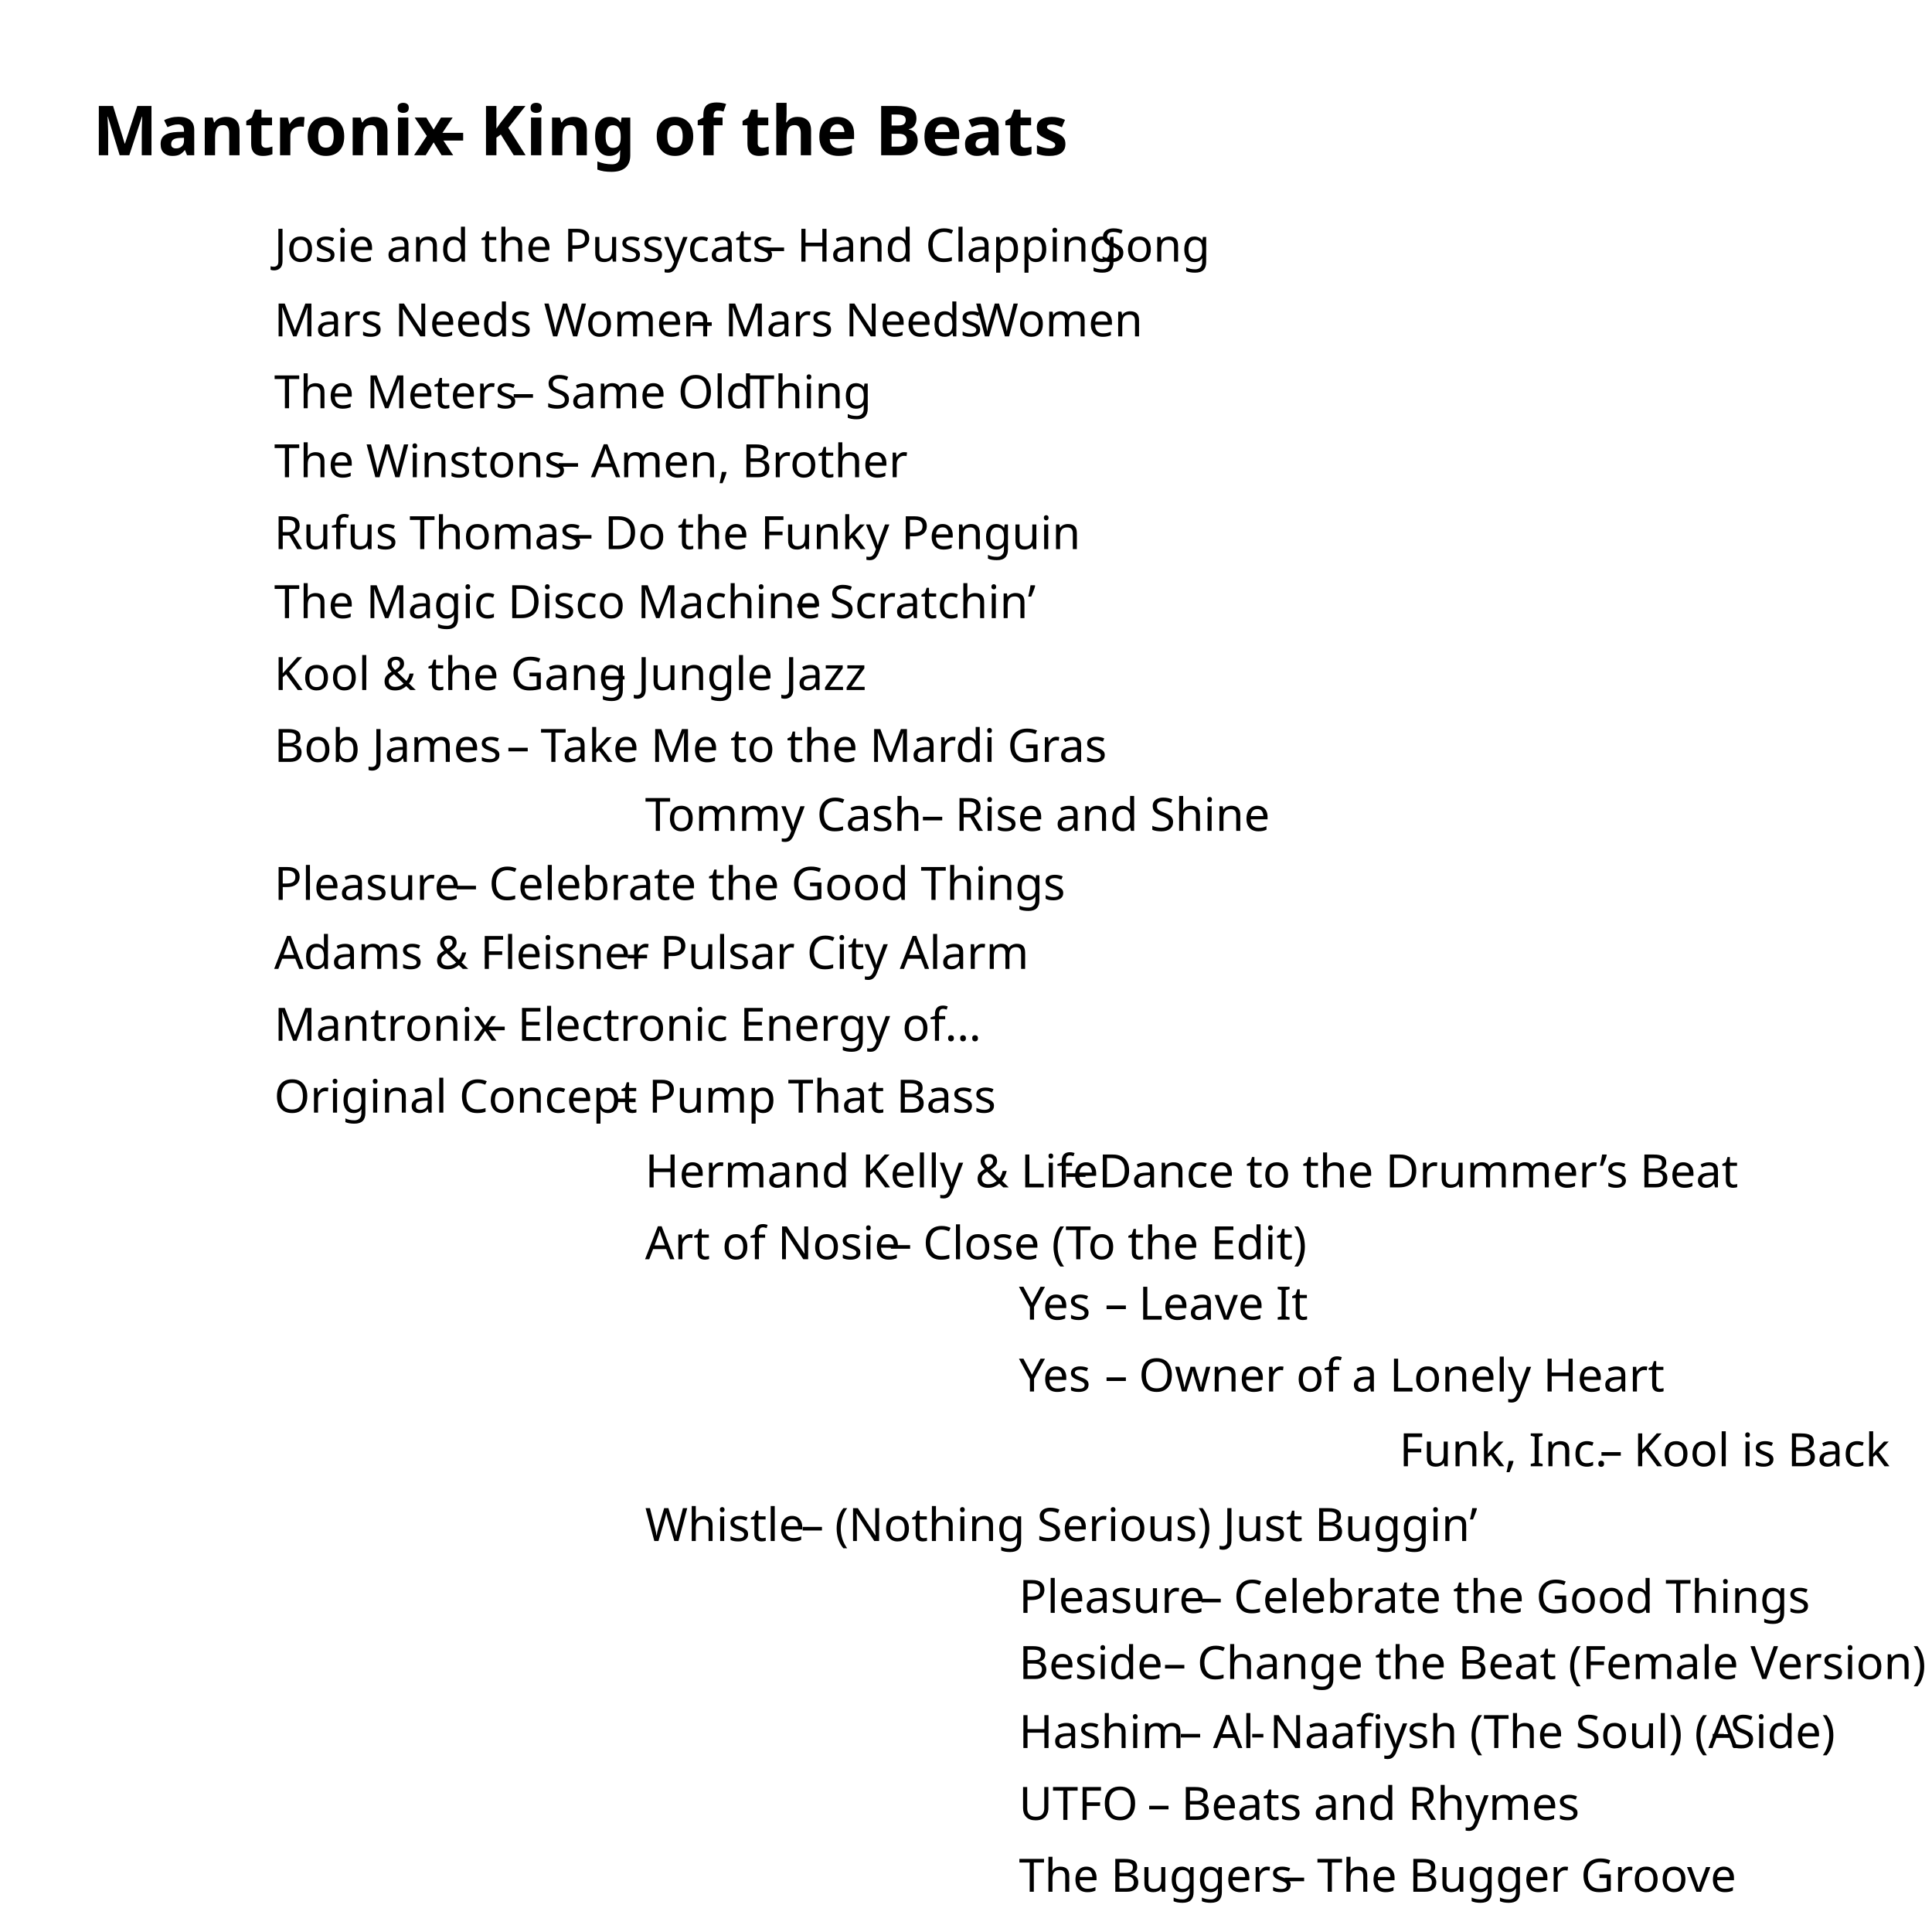
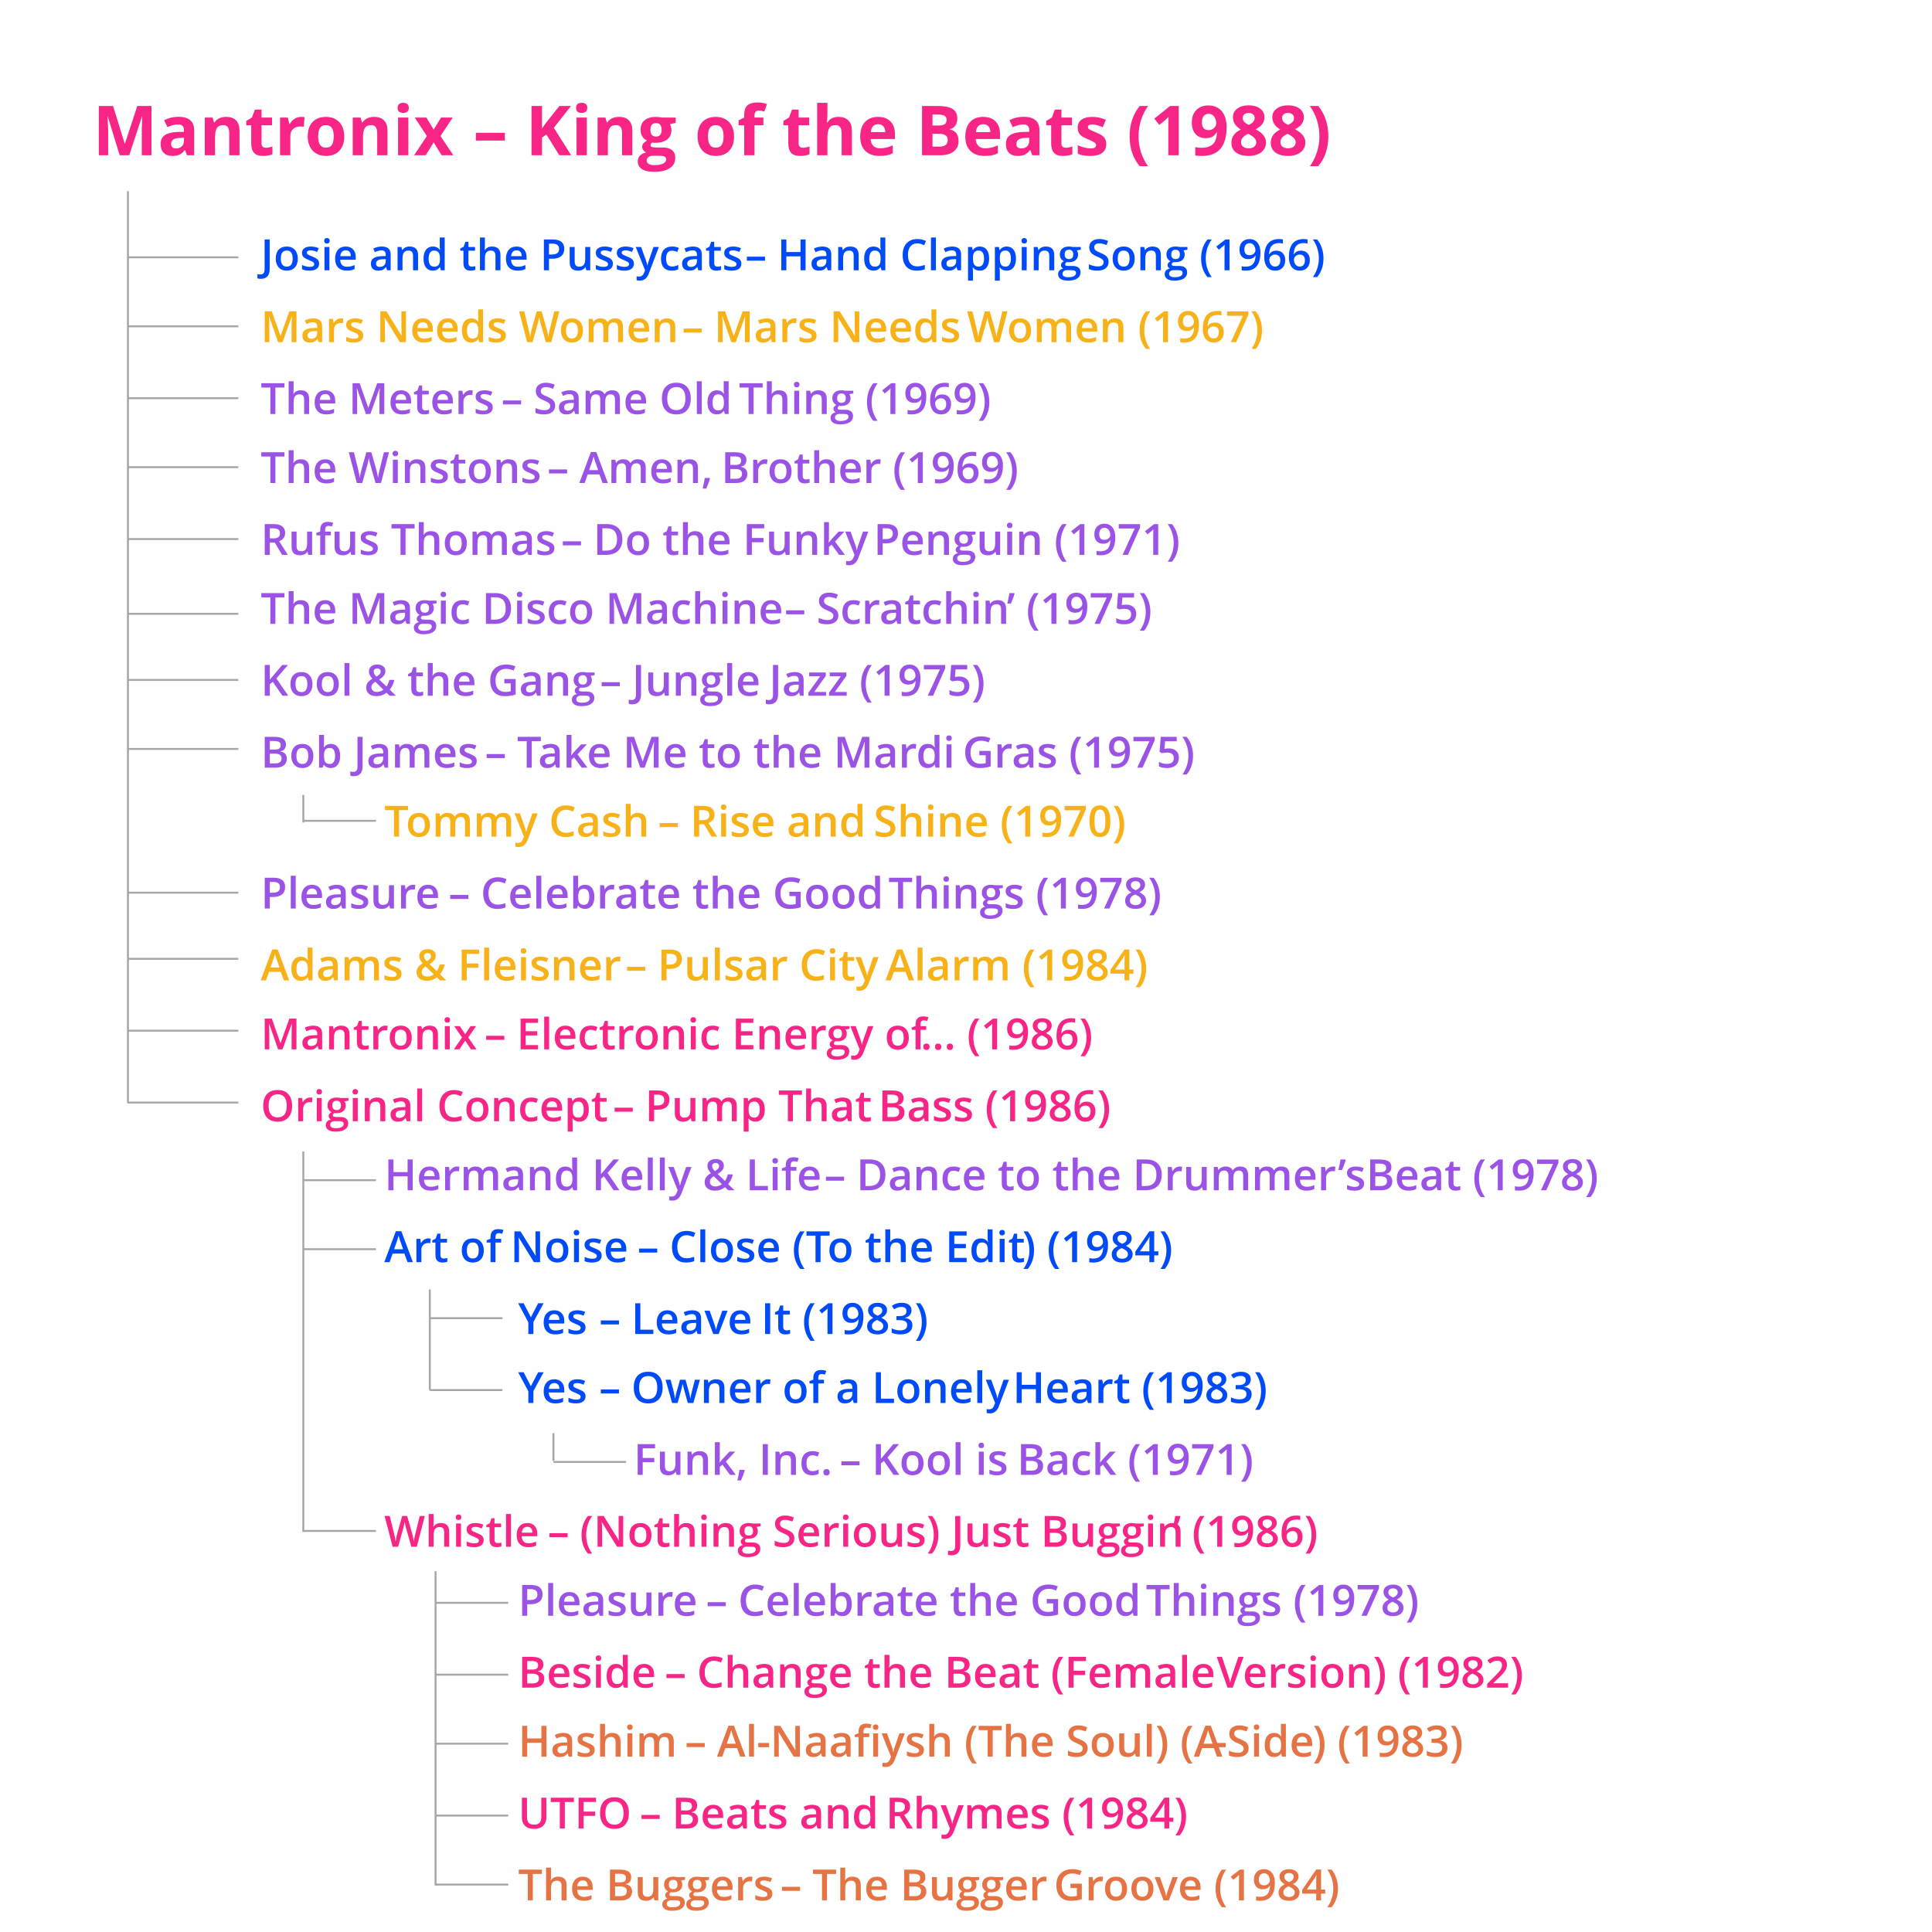
<svg xmlns="http://www.w3.org/2000/svg" width="672" height="672" overflow="hidden">
  <defs>
    <clipPath id="clip0">
      <rect x="0" y="0" width="672" height="672" />
    </clipPath>
  </defs>
  <g clip-path="url(#clip0)">
    <rect x="0" y="0" width="672" height="672" fill="#FFFFFF" />
-     <text font-family="Inter Tight,Inter Tight_MSFontService,sans-serif" font-weight="400" font-size="16" transform="translate(95.3623 387)">Original Concept</text>
-     <text font-family="Inter Tight,Inter Tight_MSFontService,sans-serif" font-weight="400" font-size="16" transform="translate(213.696 387)">–</text>
-     <text font-family="Inter Tight,Inter Tight_MSFontService,sans-serif" font-weight="400" font-size="16" transform="translate(225.529 387)">Pump That Bass</text>
-     <text font-family="Inter Tight,Inter Tight_MSFontService,sans-serif" font-weight="400" font-size="16" transform="translate(95.3623 362)">Mantronix</text>
-     <text font-family="Inter Tight,Inter Tight_MSFontService,sans-serif" font-weight="400" font-size="16" transform="translate(168.196 362)">–</text>
-     <text font-family="Inter Tight,Inter Tight_MSFontService,sans-serif" font-weight="400" font-size="16" transform="translate(180.029 362)">Electronic Energy of…</text>
-     <text font-family="Inter Tight,Inter Tight_MSFontService,sans-serif" font-weight="400" font-size="16" transform="translate(95.3623 337)">Adams &amp; Fleisner</text>
-     <text font-family="Inter Tight,Inter Tight_MSFontService,sans-serif" font-weight="400" font-size="16" transform="translate(217.696 337)">–</text>
-     <text font-family="Inter Tight,Inter Tight_MSFontService,sans-serif" font-weight="400" font-size="16" transform="translate(229.529 337)">Pulsar City Alarm</text>
-     <text font-family="Inter Tight,Inter Tight_MSFontService,sans-serif" font-weight="400" font-size="16" transform="translate(95.3623 240)">Kool &amp; the Gang</text>
-     <text font-family="Inter Tight,Inter Tight_MSFontService,sans-serif" font-weight="400" font-size="16" transform="translate(209.862 240)">–</text>
-     <text font-family="Inter Tight,Inter Tight_MSFontService,sans-serif" font-weight="400" font-size="16" transform="translate(221.696 240)">Jungle Jazz</text>
-     <text font-family="Inter Tight,Inter Tight_MSFontService,sans-serif" font-weight="400" font-size="16" transform="translate(95.3623 265)">Bob James</text>
-     <text font-family="Inter Tight,Inter Tight_MSFontService,sans-serif" font-weight="400" font-size="16" transform="translate(176.196 265)">–</text>
-     <text font-family="Inter Tight,Inter Tight_MSFontService,sans-serif" font-weight="400" font-size="16" transform="translate(188.029 265)">Take Me to the Mardi Gras</text>
-     <text font-family="Inter Tight,Inter Tight_MSFontService,sans-serif" font-weight="400" font-size="16" transform="translate(95.3623 215)">The Magic Disco Machine</text>
-     <text font-family="Inter Tight,Inter Tight_MSFontService,sans-serif" font-weight="400" font-size="16" transform="translate(276.696 215)">–</text>
-     <text font-family="Inter Tight,Inter Tight_MSFontService,sans-serif" font-weight="400" font-size="16" transform="translate(288.529 215)">Scratchin’</text>
-     <text font-family="Inter Tight,Inter Tight_MSFontService,sans-serif" font-weight="400" font-size="16" transform="translate(95.3623 191)">Rufus Thomas</text>
-     <text font-family="Inter Tight,Inter Tight_MSFontService,sans-serif" font-weight="400" font-size="16" transform="translate(198.362 191)">–</text>
-     <text font-family="Inter Tight,Inter Tight_MSFontService,sans-serif" font-weight="400" font-size="16" transform="translate(210.196 191)">Do the Funky Penguin</text>
-     <text font-family="Inter Tight,Inter Tight_MSFontService,sans-serif" font-weight="400" font-size="16" transform="translate(95.3623 166)">The Winstons</text>
-     <text font-family="Inter Tight,Inter Tight_MSFontService,sans-serif" font-weight="400" font-size="16" transform="translate(193.696 166)">–</text>
-     <text font-family="Inter Tight,Inter Tight_MSFontService,sans-serif" font-weight="400" font-size="16" transform="translate(205.529 166)">Amen, Brother</text>
-     <text font-family="Inter Tight,Inter Tight_MSFontService,sans-serif" font-weight="400" font-size="16" transform="translate(95.3623 142)">The Meters</text>
-     <text font-family="Inter Tight,Inter Tight_MSFontService,sans-serif" font-weight="400" font-size="16" transform="translate(178.029 142)">–</text>
-     <text font-family="Inter Tight,Inter Tight_MSFontService,sans-serif" font-weight="400" font-size="16" transform="translate(189.862 142)">Same Old</text>
-     <text font-family="Inter Tight,Inter Tight_MSFontService,sans-serif" font-weight="400" font-size="16" transform="translate(260.529 142)">Thing</text>
-     <text font-family="Inter Tight,Inter Tight_MSFontService,sans-serif" font-weight="400" font-size="16" transform="translate(95.3623 117)">Mars Needs Women</text>
-     <text font-family="Inter Tight,Inter Tight_MSFontService,sans-serif" font-weight="400" font-size="16" transform="translate(240.196 117)">–</text>
-     <text font-family="Inter Tight,Inter Tight_MSFontService,sans-serif" font-weight="400" font-size="16" transform="translate(252.029 117)">Mars Needs</text>
-     <text font-family="Inter Tight,Inter Tight_MSFontService,sans-serif" font-weight="400" font-size="16" transform="translate(339.362 117)">Women</text>
-     <text font-family="Inter Tight,Inter Tight_MSFontService,sans-serif" font-weight="400" font-size="16" transform="translate(224.369 536)">Whistle</text>
-     <text font-family="Inter Tight,Inter Tight_MSFontService,sans-serif" font-weight="400" font-size="16" transform="translate(278.536 536)">–</text>
-     <text font-family="Inter Tight,Inter Tight_MSFontService,sans-serif" font-weight="400" font-size="16" transform="translate(290.369 536)">(Nothing Serious) Just Buggin’</text>
-     <text font-family="Inter Tight,Inter Tight_MSFontService,sans-serif" font-weight="400" font-size="16" transform="translate(224.369 438)">Art of Nosie</text>
-     <text font-family="Inter Tight,Inter Tight_MSFontService,sans-serif" font-weight="400" font-size="16" transform="translate(309.202 438)">–</text>
-     <text font-family="Inter Tight,Inter Tight_MSFontService,sans-serif" font-weight="400" font-size="16" transform="translate(321.036 438)">Close (To the Edit)</text>
-     <text font-family="Inter Tight,Inter Tight_MSFontService,sans-serif" font-weight="400" font-size="16" transform="translate(224.369 413)">Hermand Kelly &amp; Life</text>
-     <text font-family="Inter Tight,Inter Tight_MSFontService,sans-serif" font-weight="400" font-size="16" transform="translate(370.202 413)">–</text>
-     <text font-family="Inter Tight,Inter Tight_MSFontService,sans-serif" font-weight="400" font-size="16" transform="translate(382.036 413)">Dance to the Drummer’s Beat</text>
-     <text font-family="Inter Tight,Inter Tight_MSFontService,sans-serif" font-weight="400" font-size="16" transform="translate(224.369 289)">Tommy Cash</text>
-     <text font-family="Inter Tight,Inter Tight_MSFontService,sans-serif" font-weight="400" font-size="16" transform="translate(320.369 289)">–</text>
-     <text font-family="Inter Tight,Inter Tight_MSFontService,sans-serif" font-weight="400" font-size="16" transform="translate(332.202 289)">Rise and Shine</text>
-     <text font-family="Inter Tight,Inter Tight_MSFontService,sans-serif" font-weight="400" font-size="16" transform="translate(354.416 658)">The Buggers</text>
-     <text font-family="Inter Tight,Inter Tight_MSFontService,sans-serif" font-weight="400" font-size="16" transform="translate(446.249 658)">–</text>
-     <text font-family="Inter Tight,Inter Tight_MSFontService,sans-serif" font-weight="400" font-size="16" transform="translate(458.083 658)">The Bugger Groove</text>
-     <text font-family="Inter Tight,Inter Tight_MSFontService,sans-serif" font-weight="400" font-size="16" transform="translate(354.416 633)">UTFO</text>
-     <text font-family="Inter Tight,Inter Tight_MSFontService,sans-serif" font-weight="400" font-size="16" transform="translate(399.083 633)">–</text>
-     <text font-family="Inter Tight,Inter Tight_MSFontService,sans-serif" font-weight="400" font-size="16" transform="translate(410.916 633)">Beats and Rhymes</text>
-     <text font-family="Inter Tight,Inter Tight_MSFontService,sans-serif" font-weight="400" font-size="16" transform="translate(354.416 459)">Yes</text>
-     <text font-family="Inter Tight,Inter Tight_MSFontService,sans-serif" font-weight="400" font-size="16" transform="translate(384.249 459)">–</text>
-     <text font-family="Inter Tight,Inter Tight_MSFontService,sans-serif" font-weight="400" font-size="16" transform="translate(396.083 459)">Leave It</text>
-     <text font-family="Inter Tight,Inter Tight_MSFontService,sans-serif" font-weight="400" font-size="16" transform="translate(354.416 484)">Yes</text>
-     <text font-family="Inter Tight,Inter Tight_MSFontService,sans-serif" font-weight="400" font-size="16" transform="translate(384.249 484)">–</text>
-     <text font-family="Inter Tight,Inter Tight_MSFontService,sans-serif" font-weight="400" font-size="16" transform="translate(396.083 484)">Owner of a Lonely Heart</text>
-     <text font-family="Inter Tight,Inter Tight_MSFontService,sans-serif" font-weight="400" font-size="16" transform="translate(354.416 608)">Hashim</text>
-     <text font-family="Inter Tight,Inter Tight_MSFontService,sans-serif" font-weight="400" font-size="16" transform="translate(410.083 608)">–</text>
-     <text font-family="Inter Tight,Inter Tight_MSFontService,sans-serif" font-weight="400" font-size="16" transform="translate(421.916 608)">Al</text>
-     <text font-family="Inter Tight,Inter Tight_MSFontService,sans-serif" font-weight="400" font-size="16" transform="translate(434.916 608)">-</text>
-     <text font-family="Inter Tight,Inter Tight_MSFontService,sans-serif" font-weight="400" font-size="16" transform="translate(441.583 608)">Naafiysh (The Soul) (A</text>
-     <text font-family="Inter Tight,Inter Tight_MSFontService,sans-serif" font-weight="400" font-size="16" transform="translate(595.083 608)">-</text>
-     <text font-family="Inter Tight,Inter Tight_MSFontService,sans-serif" font-weight="400" font-size="16" transform="translate(601.749 608)">Side)</text>
-     <text font-family="Inter Tight,Inter Tight_MSFontService,sans-serif" font-weight="400" font-size="16" transform="translate(354.416 584)">Beside</text>
-     <text font-family="Inter Tight,Inter Tight_MSFontService,sans-serif" font-weight="400" font-size="16" transform="translate(404.583 584)">–</text>
-     <text font-family="Inter Tight,Inter Tight_MSFontService,sans-serif" font-weight="400" font-size="16" transform="translate(416.416 584)">Change the Beat (Female Version)</text>
-     <text font-family="Inter Tight,Inter Tight_MSFontService,sans-serif" font-weight="400" font-size="16" transform="translate(95.3623 313)">Pleasure</text>
-     <text font-family="Inter Tight,Inter Tight_MSFontService,sans-serif" font-weight="400" font-size="16" transform="translate(158.196 313)">–</text>
-     <text font-family="Inter Tight,Inter Tight_MSFontService,sans-serif" font-weight="400" font-size="16" transform="translate(170.029 313)">Celebrate the Good Things</text>
-     <text font-family="Inter Tight,Inter Tight_MSFontService,sans-serif" font-weight="400" font-size="16" transform="translate(486.727 510)">Funk, Inc.</text>
-     <text font-family="Inter Tight,Inter Tight_MSFontService,sans-serif" font-weight="400" font-size="16" transform="translate(556.393 510)">–</text>
-     <text font-family="Inter Tight,Inter Tight_MSFontService,sans-serif" font-weight="400" font-size="16" transform="translate(568.227 510)">Kool is Back</text>
-     <text font-family="Inter Tight,Inter Tight_MSFontService,sans-serif" font-weight="400" font-size="16" transform="translate(354.416 561)">Pleasure</text>
-     <text font-family="Inter Tight,Inter Tight_MSFontService,sans-serif" font-weight="400" font-size="16" transform="translate(417.249 561)">–</text>
-     <text font-family="Inter Tight,Inter Tight_MSFontService,sans-serif" font-weight="400" font-size="16" transform="translate(429.083 561)">Celebrate the Good Things</text>
-     <text font-family="Inter Tight,Inter Tight_MSFontService,sans-serif" font-weight="400" font-size="16" transform="translate(95.3623 91)">Josie and the Pussycats</text>
-     <text font-family="Inter Tight,Inter Tight_MSFontService,sans-serif" font-weight="400" font-size="16" transform="translate(265.362 91)">–</text>
-     <text font-family="Inter Tight,Inter Tight_MSFontService,sans-serif" font-weight="400" font-size="16" transform="translate(277.196 91)">Hand Clapping</text>
-     <text font-family="Inter Tight,Inter Tight_MSFontService,sans-serif" font-weight="400" font-size="16" transform="translate(382.696 91)">Song</text>
-     <text font-family="Inter Tight,Inter Tight_MSFontService,sans-serif" font-weight="700" font-size="24" transform="translate(32.2193 54)">Mantronix</text>
-     <text font-family="Inter Tight,Inter Tight_MSFontService,sans-serif" font-weight="700" font-size="24" transform="translate(150.053 54)">–</text>
-     <text font-family="Inter Tight,Inter Tight_MSFontService,sans-serif" font-weight="700" font-size="24" transform="translate(166.886 54)">King of the Beats</text>
+     <text fill="#F72585" font-family="Open Sans SemiBold,Open Sans SemiBold_MSFontService,sans-serif" font-weight="600" font-size="15" transform="translate(90.6768 390)">Original Concept</text>
+     <text fill="#F72585" font-family="Open Sans SemiBold,Open Sans SemiBold_MSFontService,sans-serif" font-weight="600" font-size="15" transform="translate(213.177 390)">–</text>
+     <text fill="#F72585" font-family="Open Sans SemiBold,Open Sans SemiBold_MSFontService,sans-serif" font-weight="600" font-size="15" transform="translate(224.344 390)">Pump That</text>
+     <text fill="#F72585" font-family="Open Sans SemiBold,Open Sans SemiBold_MSFontService,sans-serif" font-weight="600" font-size="15" transform="translate(305.51 390)">Bass (1986)</text>
+     <text fill="#F72585" font-family="Open Sans SemiBold,Open Sans SemiBold_MSFontService,sans-serif" font-weight="600" font-size="15" transform="translate(90.6768 365)">Mantronix</text>
+     <text fill="#F72585" font-family="Open Sans SemiBold,Open Sans SemiBold_MSFontService,sans-serif" font-weight="600" font-size="15" transform="translate(168.51 365)">–</text>
+     <text fill="#F72585" font-family="Open Sans SemiBold,Open Sans SemiBold_MSFontService,sans-serif" font-weight="600" font-size="15" transform="translate(179.677 365)">Electronic Energy of</text>
+     <text fill="#F72585" font-family="Open Sans SemiBold,Open Sans SemiBold_MSFontService,sans-serif" font-weight="600" font-size="15" transform="translate(320.177 365)">… (1986)</text>
+     <text fill="#F8B219" font-family="Open Sans SemiBold,Open Sans SemiBold_MSFontService,sans-serif" font-weight="600" font-size="15" transform="translate(90.6768 341)">Adams &amp; Fleisner</text>
+     <text fill="#F8B219" font-family="Open Sans SemiBold,Open Sans SemiBold_MSFontService,sans-serif" font-weight="600" font-size="15" transform="translate(217.51 341)">–</text>
+     <text fill="#F8B219" font-family="Open Sans SemiBold,Open Sans SemiBold_MSFontService,sans-serif" font-weight="600" font-size="15" transform="translate(228.677 341)">Pulsar City</text>
+     <text fill="#F8B219" font-family="Open Sans SemiBold,Open Sans SemiBold_MSFontService,sans-serif" font-weight="600" font-size="15" transform="translate(308.01 341)">Alarm (1984)</text>
+     <text fill="#9B53E6" font-family="Open Sans SemiBold,Open Sans SemiBold_MSFontService,sans-serif" font-weight="600" font-size="15" transform="translate(90.6768 242)">Kool &amp; the Gang</text>
+     <text fill="#9B53E6" font-family="Open Sans SemiBold,Open Sans SemiBold_MSFontService,sans-serif" font-weight="600" font-size="15" transform="translate(208.677 242)">–</text>
+     <text fill="#9B53E6" font-family="Open Sans SemiBold,Open Sans SemiBold_MSFontService,sans-serif" font-weight="600" font-size="15" transform="translate(219.844 242)">Jungle</text>
+     <text fill="#9B53E6" font-family="Open Sans SemiBold,Open Sans SemiBold_MSFontService,sans-serif" font-weight="600" font-size="15" transform="translate(267.51 242)">Jazz (1975)</text>
+     <text fill="#9B53E6" font-family="Open Sans SemiBold,Open Sans SemiBold_MSFontService,sans-serif" font-weight="600" font-size="15" transform="translate(90.6768 267)">Bob James</text>
+     <text fill="#9B53E6" font-family="Open Sans SemiBold,Open Sans SemiBold_MSFontService,sans-serif" font-weight="600" font-size="15" transform="translate(168.677 267)">–</text>
+     <text fill="#9B53E6" font-family="Open Sans SemiBold,Open Sans SemiBold_MSFontService,sans-serif" font-weight="600" font-size="15" transform="translate(179.844 267)">Take Me to the Mardi</text>
+     <text fill="#9B53E6" font-family="Open Sans SemiBold,Open Sans SemiBold_MSFontService,sans-serif" font-weight="600" font-size="15" transform="translate(334.844 267)">Gras (1975)</text>
+     <text fill="#9B53E6" font-family="Open Sans SemiBold,Open Sans SemiBold_MSFontService,sans-serif" font-weight="600" font-size="15" transform="translate(90.6768 217)">The Magic Disco Machine</text>
+     <text fill="#9B53E6" font-family="Open Sans SemiBold,Open Sans SemiBold_MSFontService,sans-serif" font-weight="600" font-size="15" transform="translate(272.844 217)">–</text>
+     <text fill="#9B53E6" font-family="Open Sans SemiBold,Open Sans SemiBold_MSFontService,sans-serif" font-weight="600" font-size="15" transform="translate(284.01 217)">Scratchin</text>
+     <text fill="#9B53E6" font-family="Open Sans SemiBold,Open Sans SemiBold_MSFontService,sans-serif" font-weight="600" font-size="15" transform="translate(350.177 217)">’ (1975)</text>
+     <text fill="#9B53E6" font-family="Open Sans SemiBold,Open Sans SemiBold_MSFontService,sans-serif" font-weight="600" font-size="15" transform="translate(90.6768 193)">Rufus Thomas</text>
+     <text fill="#9B53E6" font-family="Open Sans SemiBold,Open Sans SemiBold_MSFontService,sans-serif" font-weight="600" font-size="15" transform="translate(195.177 193)">–</text>
+     <text fill="#9B53E6" font-family="Open Sans SemiBold,Open Sans SemiBold_MSFontService,sans-serif" font-weight="600" font-size="15" transform="translate(206.344 193)">Do the Funky</text>
+     <text fill="#9B53E6" font-family="Open Sans SemiBold,Open Sans SemiBold_MSFontService,sans-serif" font-weight="600" font-size="15" transform="translate(303.844 193)">Penguin (1971)</text>
+     <text fill="#9B53E6" font-family="Open Sans SemiBold,Open Sans SemiBold_MSFontService,sans-serif" font-weight="600" font-size="15" transform="translate(90.6768 168)">The Winstons</text>
+     <text fill="#9B53E6" font-family="Open Sans SemiBold,Open Sans SemiBold_MSFontService,sans-serif" font-weight="600" font-size="15" transform="translate(190.344 168)">–</text>
+     <text fill="#9B53E6" font-family="Open Sans SemiBold,Open Sans SemiBold_MSFontService,sans-serif" font-weight="600" font-size="15" transform="translate(201.51 168)">Amen,</text>
+     <text fill="#9B53E6" font-family="Open Sans SemiBold,Open Sans SemiBold_MSFontService,sans-serif" font-weight="600" font-size="15" transform="translate(250.844 168)">Brother (1969)</text>
+     <text fill="#9B53E6" font-family="Open Sans SemiBold,Open Sans SemiBold_MSFontService,sans-serif" font-weight="600" font-size="15" transform="translate(90.6768 144)">The Meters</text>
+     <text fill="#9B53E6" font-family="Open Sans SemiBold,Open Sans SemiBold_MSFontService,sans-serif" font-weight="600" font-size="15" transform="translate(174.344 144)">–</text>
+     <text fill="#9B53E6" font-family="Open Sans SemiBold,Open Sans SemiBold_MSFontService,sans-serif" font-weight="600" font-size="15" transform="translate(185.51 144)">Same Old</text>
+     <text fill="#9B53E6" font-family="Open Sans SemiBold,Open Sans SemiBold_MSFontService,sans-serif" font-weight="600" font-size="15" transform="translate(257.01 144)">Thing (1969)</text>
+     <text fill="#F8B219" font-family="Open Sans SemiBold,Open Sans SemiBold_MSFontService,sans-serif" font-weight="600" font-size="15" transform="translate(90.6768 119)">Mars Needs Women</text>
+     <text fill="#F8B219" font-family="Open Sans SemiBold,Open Sans SemiBold_MSFontService,sans-serif" font-weight="600" font-size="15" transform="translate(237.177 119)">–</text>
+     <text fill="#F8B219" font-family="Open Sans SemiBold,Open Sans SemiBold_MSFontService,sans-serif" font-weight="600" font-size="15" transform="translate(248.344 119)">Mars Needs</text>
+     <text fill="#F8B219" font-family="Open Sans SemiBold,Open Sans SemiBold_MSFontService,sans-serif" font-weight="600" font-size="15" transform="translate(336.344 119)">Women (1967)</text>
+     <text fill="#F72585" font-family="Open Sans SemiBold,Open Sans SemiBold_MSFontService,sans-serif" font-weight="600" font-size="15" transform="translate(133.684 538)">Whistle</text>
+     <text fill="#F72585" font-family="Open Sans SemiBold,Open Sans SemiBold_MSFontService,sans-serif" font-weight="600" font-size="15" transform="translate(190.517 538)">–</text>
+     <text fill="#F72585" font-family="Open Sans SemiBold,Open Sans SemiBold_MSFontService,sans-serif" font-weight="600" font-size="15" transform="translate(201.684 538)">(Nothing Serious) Just Buggin</text>
+     <text fill="#F72585" font-family="Open Sans SemiBold,Open Sans SemiBold_MSFontService,sans-serif" font-weight="600" font-size="15" transform="translate(407.85 538)">’ (1986)</text>
+     <text fill="#004AF7" font-family="Open Sans SemiBold,Open Sans SemiBold_MSFontService,sans-serif" font-weight="600" font-size="15" transform="translate(133.684 439)">Art of</text>
+     <text fill="#004AF7" font-family="Open Sans SemiBold,Open Sans SemiBold_MSFontService,sans-serif" font-weight="600" font-size="15" transform="translate(177.517 439)">Noise</text>
+     <text fill="#004AF7" font-family="Open Sans SemiBold,Open Sans SemiBold_MSFontService,sans-serif" font-weight="600" font-size="15" transform="translate(221.684 439)">–</text>
+     <text fill="#004AF7" font-family="Open Sans SemiBold,Open Sans SemiBold_MSFontService,sans-serif" font-weight="600" font-size="15" transform="translate(232.85 439)">Close (To the Edit</text>
+     <text fill="#004AF7" font-family="Open Sans SemiBold,Open Sans SemiBold_MSFontService,sans-serif" font-weight="600" font-size="15" transform="translate(355.517 439)">) (1984)</text>
+     <text fill="#9B53E6" font-family="Open Sans SemiBold,Open Sans SemiBold_MSFontService,sans-serif" font-weight="600" font-size="15" transform="translate(133.684 414)">Hermand Kelly &amp; Life</text>
+     <text fill="#9B53E6" font-family="Open Sans SemiBold,Open Sans SemiBold_MSFontService,sans-serif" font-weight="600" font-size="15" transform="translate(286.684 414)">–</text>
+     <text fill="#9B53E6" font-family="Open Sans SemiBold,Open Sans SemiBold_MSFontService,sans-serif" font-weight="600" font-size="15" transform="translate(297.85 414)">Dance to the Drummer’s</text>
+     <text fill="#9B53E6" font-family="Open Sans SemiBold,Open Sans SemiBold_MSFontService,sans-serif" font-weight="600" font-size="15" transform="translate(475.184 414)">Beat (1978)</text>
+     <text fill="#F8B219" font-family="Open Sans SemiBold,Open Sans SemiBold_MSFontService,sans-serif" font-weight="600" font-size="15" transform="translate(133.684 291)">Tommy Cash</text>
+     <text fill="#F8B219" font-family="Open Sans SemiBold,Open Sans SemiBold_MSFontService,sans-serif" font-weight="600" font-size="15" transform="translate(228.85 291)">–</text>
+     <text fill="#F8B219" font-family="Open Sans SemiBold,Open Sans SemiBold_MSFontService,sans-serif" font-weight="600" font-size="15" transform="translate(240.017 291)">Rise and</text>
+     <text fill="#F8B219" font-family="Open Sans SemiBold,Open Sans SemiBold_MSFontService,sans-serif" font-weight="600" font-size="15" transform="translate(303.85 291)">Shine (1970)</text>
+     <text fill="#E67343" font-family="Open Sans SemiBold,Open Sans SemiBold_MSFontService,sans-serif" font-weight="600" font-size="15" transform="translate(180.218 661)">The Buggers</text>
+     <text fill="#E67343" font-family="Open Sans SemiBold,Open Sans SemiBold_MSFontService,sans-serif" font-weight="600" font-size="15" transform="translate(271.385 661)">–</text>
+     <text fill="#E67343" font-family="Open Sans SemiBold,Open Sans SemiBold_MSFontService,sans-serif" font-weight="600" font-size="15" transform="translate(282.551 661)">The Bugger</text>
+     <text fill="#E67343" font-family="Open Sans SemiBold,Open Sans SemiBold_MSFontService,sans-serif" font-weight="600" font-size="15" transform="translate(366.551 661)">Groove (1984)</text>
+     <text fill="#F72585" font-family="Open Sans SemiBold,Open Sans SemiBold_MSFontService,sans-serif" font-weight="600" font-size="15" transform="translate(180.218 636)">UTFO</text>
+     <text fill="#F72585" font-family="Open Sans SemiBold,Open Sans SemiBold_MSFontService,sans-serif" font-weight="600" font-size="15" transform="translate(222.551 636)">–</text>
+     <text fill="#F72585" font-family="Open Sans SemiBold,Open Sans SemiBold_MSFontService,sans-serif" font-weight="600" font-size="15" transform="translate(233.718 636)">Beats and</text>
+     <text fill="#F72585" font-family="Open Sans SemiBold,Open Sans SemiBold_MSFontService,sans-serif" font-weight="600" font-size="15" transform="translate(308.051 636)">Rhymes (1984)</text>
+     <text fill="#004AF7" font-family="Open Sans SemiBold,Open Sans SemiBold_MSFontService,sans-serif" font-weight="600" font-size="15" transform="translate(180.218 464)">Yes</text>
+     <text fill="#004AF7" font-family="Open Sans SemiBold,Open Sans SemiBold_MSFontService,sans-serif" font-weight="600" font-size="15" transform="translate(208.385 464)">–</text>
+     <text fill="#004AF7" font-family="Open Sans SemiBold,Open Sans SemiBold_MSFontService,sans-serif" font-weight="600" font-size="15" transform="translate(219.551 464)">Leave</text>
+     <text fill="#004AF7" font-family="Open Sans SemiBold,Open Sans SemiBold_MSFontService,sans-serif" font-weight="600" font-size="15" transform="translate(264.718 464)">It (1983)</text>
+     <text fill="#004AF7" font-family="Open Sans SemiBold,Open Sans SemiBold_MSFontService,sans-serif" font-weight="600" font-size="15" transform="translate(180.218 488)">Yes</text>
+     <text fill="#004AF7" font-family="Open Sans SemiBold,Open Sans SemiBold_MSFontService,sans-serif" font-weight="600" font-size="15" transform="translate(208.385 488)">–</text>
+     <text fill="#004AF7" font-family="Open Sans SemiBold,Open Sans SemiBold_MSFontService,sans-serif" font-weight="600" font-size="15" transform="translate(219.551 488)">Owner of a Lonely</text>
+     <text fill="#004AF7" font-family="Open Sans SemiBold,Open Sans SemiBold_MSFontService,sans-serif" font-weight="600" font-size="15" transform="translate(352.218 488)">Heart (1983)</text>
+     <text fill="#E67343" font-family="Open Sans SemiBold,Open Sans SemiBold_MSFontService,sans-serif" font-weight="600" font-size="15" transform="translate(180.218 611)">Hashim</text>
+     <text fill="#E67343" font-family="Open Sans SemiBold,Open Sans SemiBold_MSFontService,sans-serif" font-weight="600" font-size="15" transform="translate(238.218 611)">–</text>
+     <text fill="#E67343" font-family="Open Sans SemiBold,Open Sans SemiBold_MSFontService,sans-serif" font-weight="600" font-size="15" transform="translate(249.385 611)">Al</text>
+     <text fill="#E67343" font-family="Open Sans SemiBold,Open Sans SemiBold_MSFontService,sans-serif" font-weight="600" font-size="15" transform="translate(263.218 611)">-</text>
+     <text fill="#E67343" font-family="Open Sans SemiBold,Open Sans SemiBold_MSFontService,sans-serif" font-weight="600" font-size="15" transform="translate(267.885 611)">Naafiysh (The Soul) (A</text>
+     <text fill="#E67343" font-family="Open Sans SemiBold,Open Sans SemiBold_MSFontService,sans-serif" font-weight="600" font-size="15" transform="translate(422.051 611)">-</text>
+     <text fill="#E67343" font-family="Open Sans SemiBold,Open Sans SemiBold_MSFontService,sans-serif" font-weight="600" font-size="15" transform="translate(426.718 611)">Side</text>
+     <text fill="#E67343" font-family="Open Sans SemiBold,Open Sans SemiBold_MSFontService,sans-serif" font-weight="600" font-size="15" transform="translate(456.551 611)">) (1983)</text>
+     <text fill="#F72585" font-family="Open Sans SemiBold,Open Sans SemiBold_MSFontService,sans-serif" font-weight="600" font-size="15" transform="translate(180.218 587)">Beside</text>
+     <text fill="#F72585" font-family="Open Sans SemiBold,Open Sans SemiBold_MSFontService,sans-serif" font-weight="600" font-size="15" transform="translate(231.218 587)">–</text>
+     <text fill="#F72585" font-family="Open Sans SemiBold,Open Sans SemiBold_MSFontService,sans-serif" font-weight="600" font-size="15" transform="translate(242.385 587)">Change the Beat (Female</text>
+     <text fill="#F72585" font-family="Open Sans SemiBold,Open Sans SemiBold_MSFontService,sans-serif" font-weight="600" font-size="15" transform="translate(423.218 587)">Version) (1982)</text>
+     <text fill="#9B53E6" font-family="Open Sans SemiBold,Open Sans SemiBold_MSFontService,sans-serif" font-weight="600" font-size="15" transform="translate(90.6768 316)">Pleasure</text>
+     <text fill="#9B53E6" font-family="Open Sans SemiBold,Open Sans SemiBold_MSFontService,sans-serif" font-weight="600" font-size="15" transform="translate(156.01 316)">–</text>
+     <text fill="#9B53E6" font-family="Open Sans SemiBold,Open Sans SemiBold_MSFontService,sans-serif" font-weight="600" font-size="15" transform="translate(167.177 316)">Celebrate the Good</text>
+     <text fill="#9B53E6" font-family="Open Sans SemiBold,Open Sans SemiBold_MSFontService,sans-serif" font-weight="600" font-size="15" transform="translate(309.01 316)">Things (1978)</text>
+     <text fill="#9B53E6" font-family="Open Sans SemiBold,Open Sans SemiBold_MSFontService,sans-serif" font-weight="600" font-size="15" transform="translate(220.398 513)">Funk, Inc.</text>
+     <text fill="#9B53E6" font-family="Open Sans SemiBold,Open Sans SemiBold_MSFontService,sans-serif" font-weight="600" font-size="15" transform="translate(292.065 513)">–</text>
+     <text fill="#9B53E6" font-family="Open Sans SemiBold,Open Sans SemiBold_MSFontService,sans-serif" font-weight="600" font-size="15" transform="translate(303.231 513)">Kool is</text>
+     <text fill="#9B53E6" font-family="Open Sans SemiBold,Open Sans SemiBold_MSFontService,sans-serif" font-weight="600" font-size="15" transform="translate(353.731 513)">Back (1971)</text>
+     <text fill="#9B53E6" font-family="Open Sans SemiBold,Open Sans SemiBold_MSFontService,sans-serif" font-weight="600" font-size="15" transform="translate(180.218 562)">Pleasure</text>
+     <text fill="#9B53E6" font-family="Open Sans SemiBold,Open Sans SemiBold_MSFontService,sans-serif" font-weight="600" font-size="15" transform="translate(245.551 562)">–</text>
+     <text fill="#9B53E6" font-family="Open Sans SemiBold,Open Sans SemiBold_MSFontService,sans-serif" font-weight="600" font-size="15" transform="translate(256.718 562)">Celebrate the Good</text>
+     <text fill="#9B53E6" font-family="Open Sans SemiBold,Open Sans SemiBold_MSFontService,sans-serif" font-weight="600" font-size="15" transform="translate(398.551 562)">Things (1978)</text>
+     <text fill="#004AF7" font-family="Open Sans SemiBold,Open Sans SemiBold_MSFontService,sans-serif" font-weight="600" font-size="15" transform="translate(90.6768 94)">Josie and the Pussycats</text>
+     <text fill="#004AF7" font-family="Open Sans SemiBold,Open Sans SemiBold_MSFontService,sans-serif" font-weight="600" font-size="15" transform="translate(259.177 94)">–</text>
+     <text fill="#004AF7" font-family="Open Sans SemiBold,Open Sans SemiBold_MSFontService,sans-serif" font-weight="600" font-size="15" transform="translate(270.344 94)">Hand Clapping</text>
+     <text fill="#004AF7" font-family="Open Sans SemiBold,Open Sans SemiBold_MSFontService,sans-serif" font-weight="600" font-size="15" transform="translate(378.01 94)">Song (1966)</text>
+     <text fill="#F72585" font-family="Open Sans,Open Sans_MSFontService,sans-serif" font-weight="700" font-size="24" transform="translate(32.2193 54)">Mantronix</text>
+     <text fill="#F72585" font-family="Open Sans,Open Sans_MSFontService,sans-serif" font-weight="700" font-size="24" transform="translate(164.553 54)">–</text>
+     <text fill="#F72585" font-family="Open Sans,Open Sans_MSFontService,sans-serif" font-weight="700" font-size="24" transform="translate(182.719 54)">King of the</text>
+     <text fill="#F72585" font-family="Open Sans,Open Sans_MSFontService,sans-serif" font-weight="700" font-size="24" transform="translate(318.553 54)">Beats (1988)</text>
+     <path d="M44.5 66.5 44.5 383.75" stroke="#A6A6A6" stroke-width="0.667" stroke-miterlimit="8" fill="none" fill-rule="evenodd" />
+     <path d="M82.9 383.5 44.5 383.5" stroke="#A6A6A6" stroke-width="0.667" stroke-miterlimit="8" fill="none" fill-rule="evenodd" />
+     <path d="M82.9 358.5 44.5 358.5" stroke="#A6A6A6" stroke-width="0.667" stroke-miterlimit="8" fill="none" fill-rule="evenodd" />
+     <path d="M82.9 333.5 44.5 333.5" stroke="#A6A6A6" stroke-width="0.667" stroke-miterlimit="8" fill="none" fill-rule="evenodd" />
+     <path d="M82.9 310.5 44.5 310.5" stroke="#A6A6A6" stroke-width="0.667" stroke-miterlimit="8" fill="none" fill-rule="evenodd" />
+     <path d="M82.9 260.5 44.5 260.5" stroke="#A6A6A6" stroke-width="0.667" stroke-miterlimit="8" fill="none" fill-rule="evenodd" />
+     <path d="M82.9 236.5 44.5 236.5" stroke="#A6A6A6" stroke-width="0.667" stroke-miterlimit="8" fill="none" fill-rule="evenodd" />
+     <path d="M82.9 213.5 44.5 213.5" stroke="#A6A6A6" stroke-width="0.667" stroke-miterlimit="8" fill="none" fill-rule="evenodd" />
+     <path d="M82.9 187.5 44.5 187.5" stroke="#A6A6A6" stroke-width="0.667" stroke-miterlimit="8" fill="none" fill-rule="evenodd" />
+     <path d="M82.9 162.5 44.5 162.5" stroke="#A6A6A6" stroke-width="0.667" stroke-miterlimit="8" fill="none" fill-rule="evenodd" />
+     <path d="M82.9 138.5 44.5 138.5" stroke="#A6A6A6" stroke-width="0.667" stroke-miterlimit="8" fill="none" fill-rule="evenodd" />
+     <path d="M82.9 113.5 44.5 113.5" stroke="#A6A6A6" stroke-width="0.667" stroke-miterlimit="8" fill="none" fill-rule="evenodd" />
+     <path d="M82.9 89.5 44.5 89.5" stroke="#A6A6A6" stroke-width="0.667" stroke-miterlimit="8" fill="none" fill-rule="evenodd" />
+     <path d="M105.5 276.5 105.5 286.1" stroke="#A6A6A6" stroke-width="0.667" stroke-miterlimit="8" fill="none" fill-rule="evenodd" />
+     <path d="M0 0 25.275 0" stroke="#A6A6A6" stroke-width="0.667" stroke-miterlimit="8" fill="none" fill-rule="evenodd" transform="matrix(-1 0 0 1 130.775 285.5)" />
+     <path d="M192.5 498.5 192.5 508.1" stroke="#A6A6A6" stroke-width="0.667" stroke-miterlimit="8" fill="none" fill-rule="evenodd" />
+     <path d="M0 0 25.275 0" stroke="#A6A6A6" stroke-width="0.667" stroke-miterlimit="8" fill="none" fill-rule="evenodd" transform="matrix(-1 0 0 1 217.775 508.5)" />
+     <path d="M149.5 448.5 149.5 483.433" stroke="#A6A6A6" stroke-width="0.667" stroke-miterlimit="8" fill="none" fill-rule="evenodd" />
+     <path d="M0 0 25.275 0" stroke="#A6A6A6" stroke-width="0.667" stroke-miterlimit="8" fill="none" fill-rule="evenodd" transform="matrix(-1 0 0 1 174.775 458.5)" />
+     <path d="M0 0 25.275 0" stroke="#A6A6A6" stroke-width="0.667" stroke-miterlimit="8" fill="none" fill-rule="evenodd" transform="matrix(-1 0 0 1 174.775 483.5)" />
+     <path d="M151.5 546.5 151.5 655.867" stroke="#A6A6A6" stroke-width="0.667" stroke-miterlimit="8" fill="none" fill-rule="evenodd" />
+     <path d="M0 0 25.275 0" stroke="#A6A6A6" stroke-width="0.667" stroke-miterlimit="8" fill="none" fill-rule="evenodd" transform="matrix(-1 0 0 1 176.775 557.5)" />
+     <path d="M0 0 25.275 0" stroke="#A6A6A6" stroke-width="0.667" stroke-miterlimit="8" fill="none" fill-rule="evenodd" transform="matrix(-1 0 0 1 176.775 582.5)" />
+     <path d="M0 0 25.275 0" stroke="#A6A6A6" stroke-width="0.667" stroke-miterlimit="8" fill="none" fill-rule="evenodd" transform="matrix(-1 0 0 1 176.775 606.5)" />
+     <path d="M0 0 25.275 0" stroke="#A6A6A6" stroke-width="0.667" stroke-miterlimit="8" fill="none" fill-rule="evenodd" transform="matrix(-1 0 0 1 176.775 631.5)" />
+     <path d="M0 0 25.275 0" stroke="#A6A6A6" stroke-width="0.667" stroke-miterlimit="8" fill="none" fill-rule="evenodd" transform="matrix(-1 0 0 1 176.775 655.5)" />
+     <path d="M105.5 400.5 105.5 532.829" stroke="#A6A6A6" stroke-width="0.667" stroke-miterlimit="8" fill="none" fill-rule="evenodd" />
+     <path d="M0 0 25.275 0" stroke="#A6A6A6" stroke-width="0.667" stroke-miterlimit="8" fill="none" fill-rule="evenodd" transform="matrix(-1 0 0 1 130.775 410.5)" />
+     <path d="M0 0 25.275 0" stroke="#A6A6A6" stroke-width="0.667" stroke-miterlimit="8" fill="none" fill-rule="evenodd" transform="matrix(-1 0 0 1 130.775 434.5)" />
+     <path d="M0 0 25.275 0" stroke="#A6A6A6" stroke-width="0.667" stroke-miterlimit="8" fill="none" fill-rule="evenodd" transform="matrix(-1 0 0 1 130.775 532.5)" />
  </g>
</svg>
